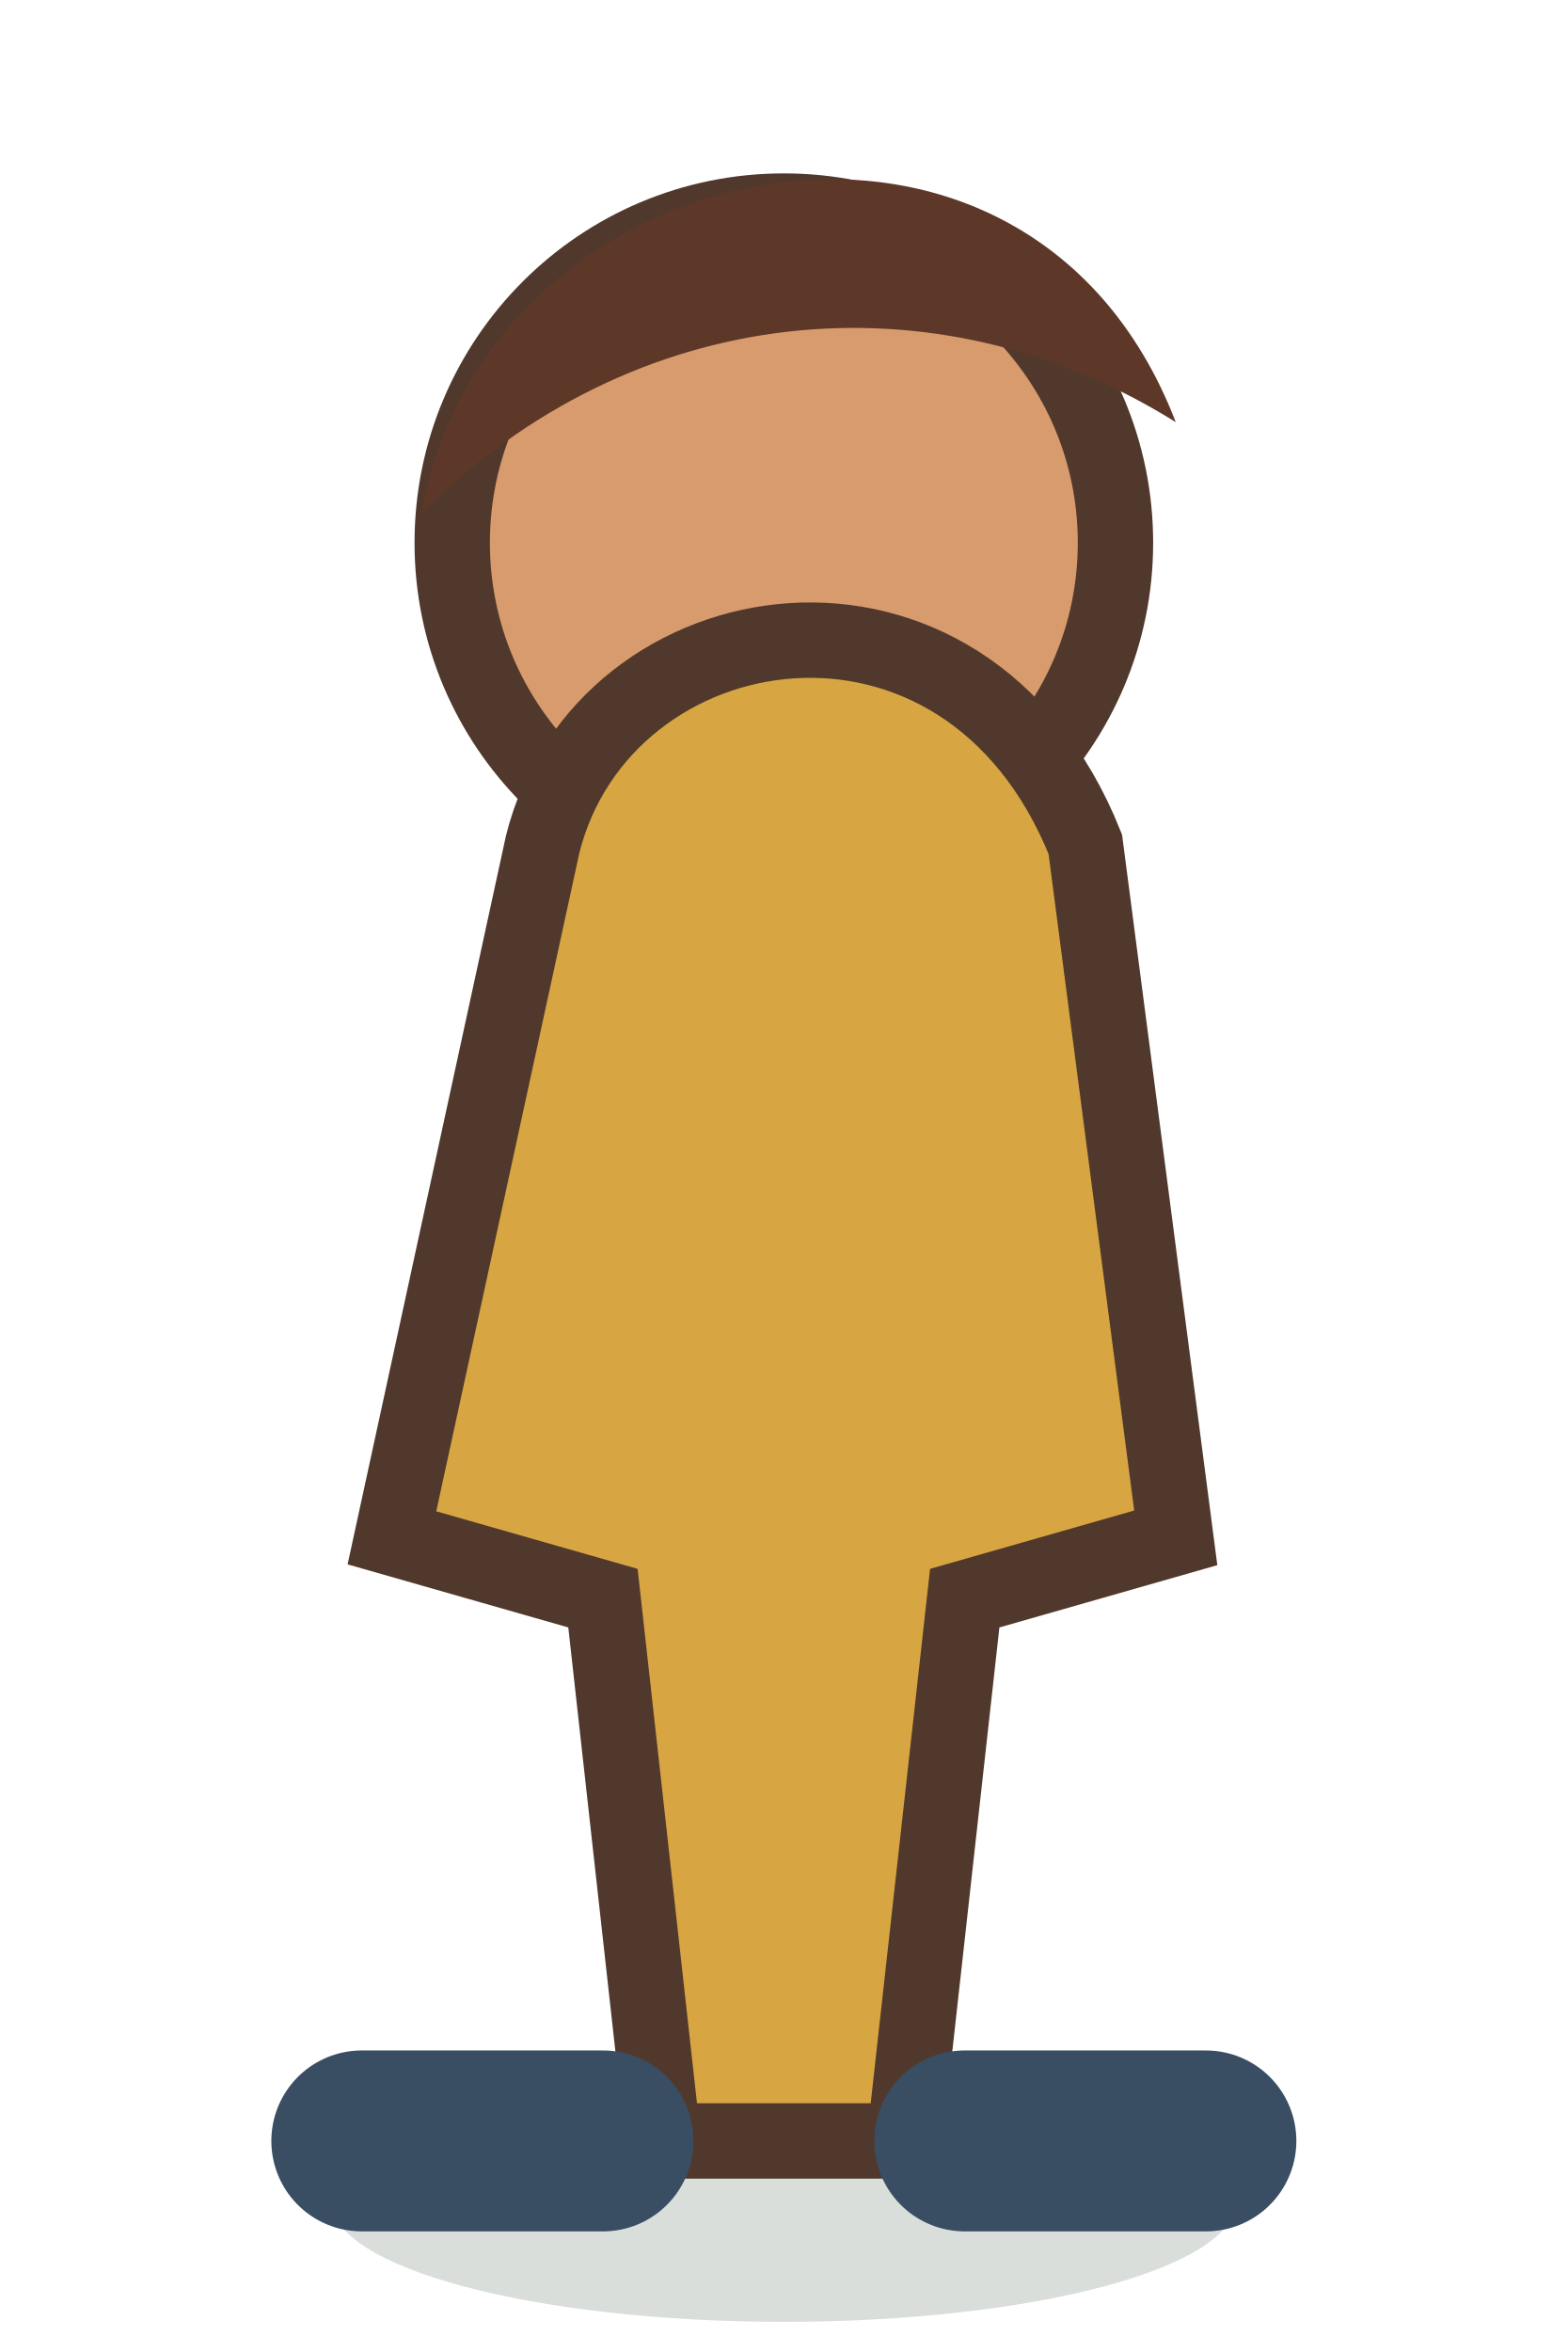
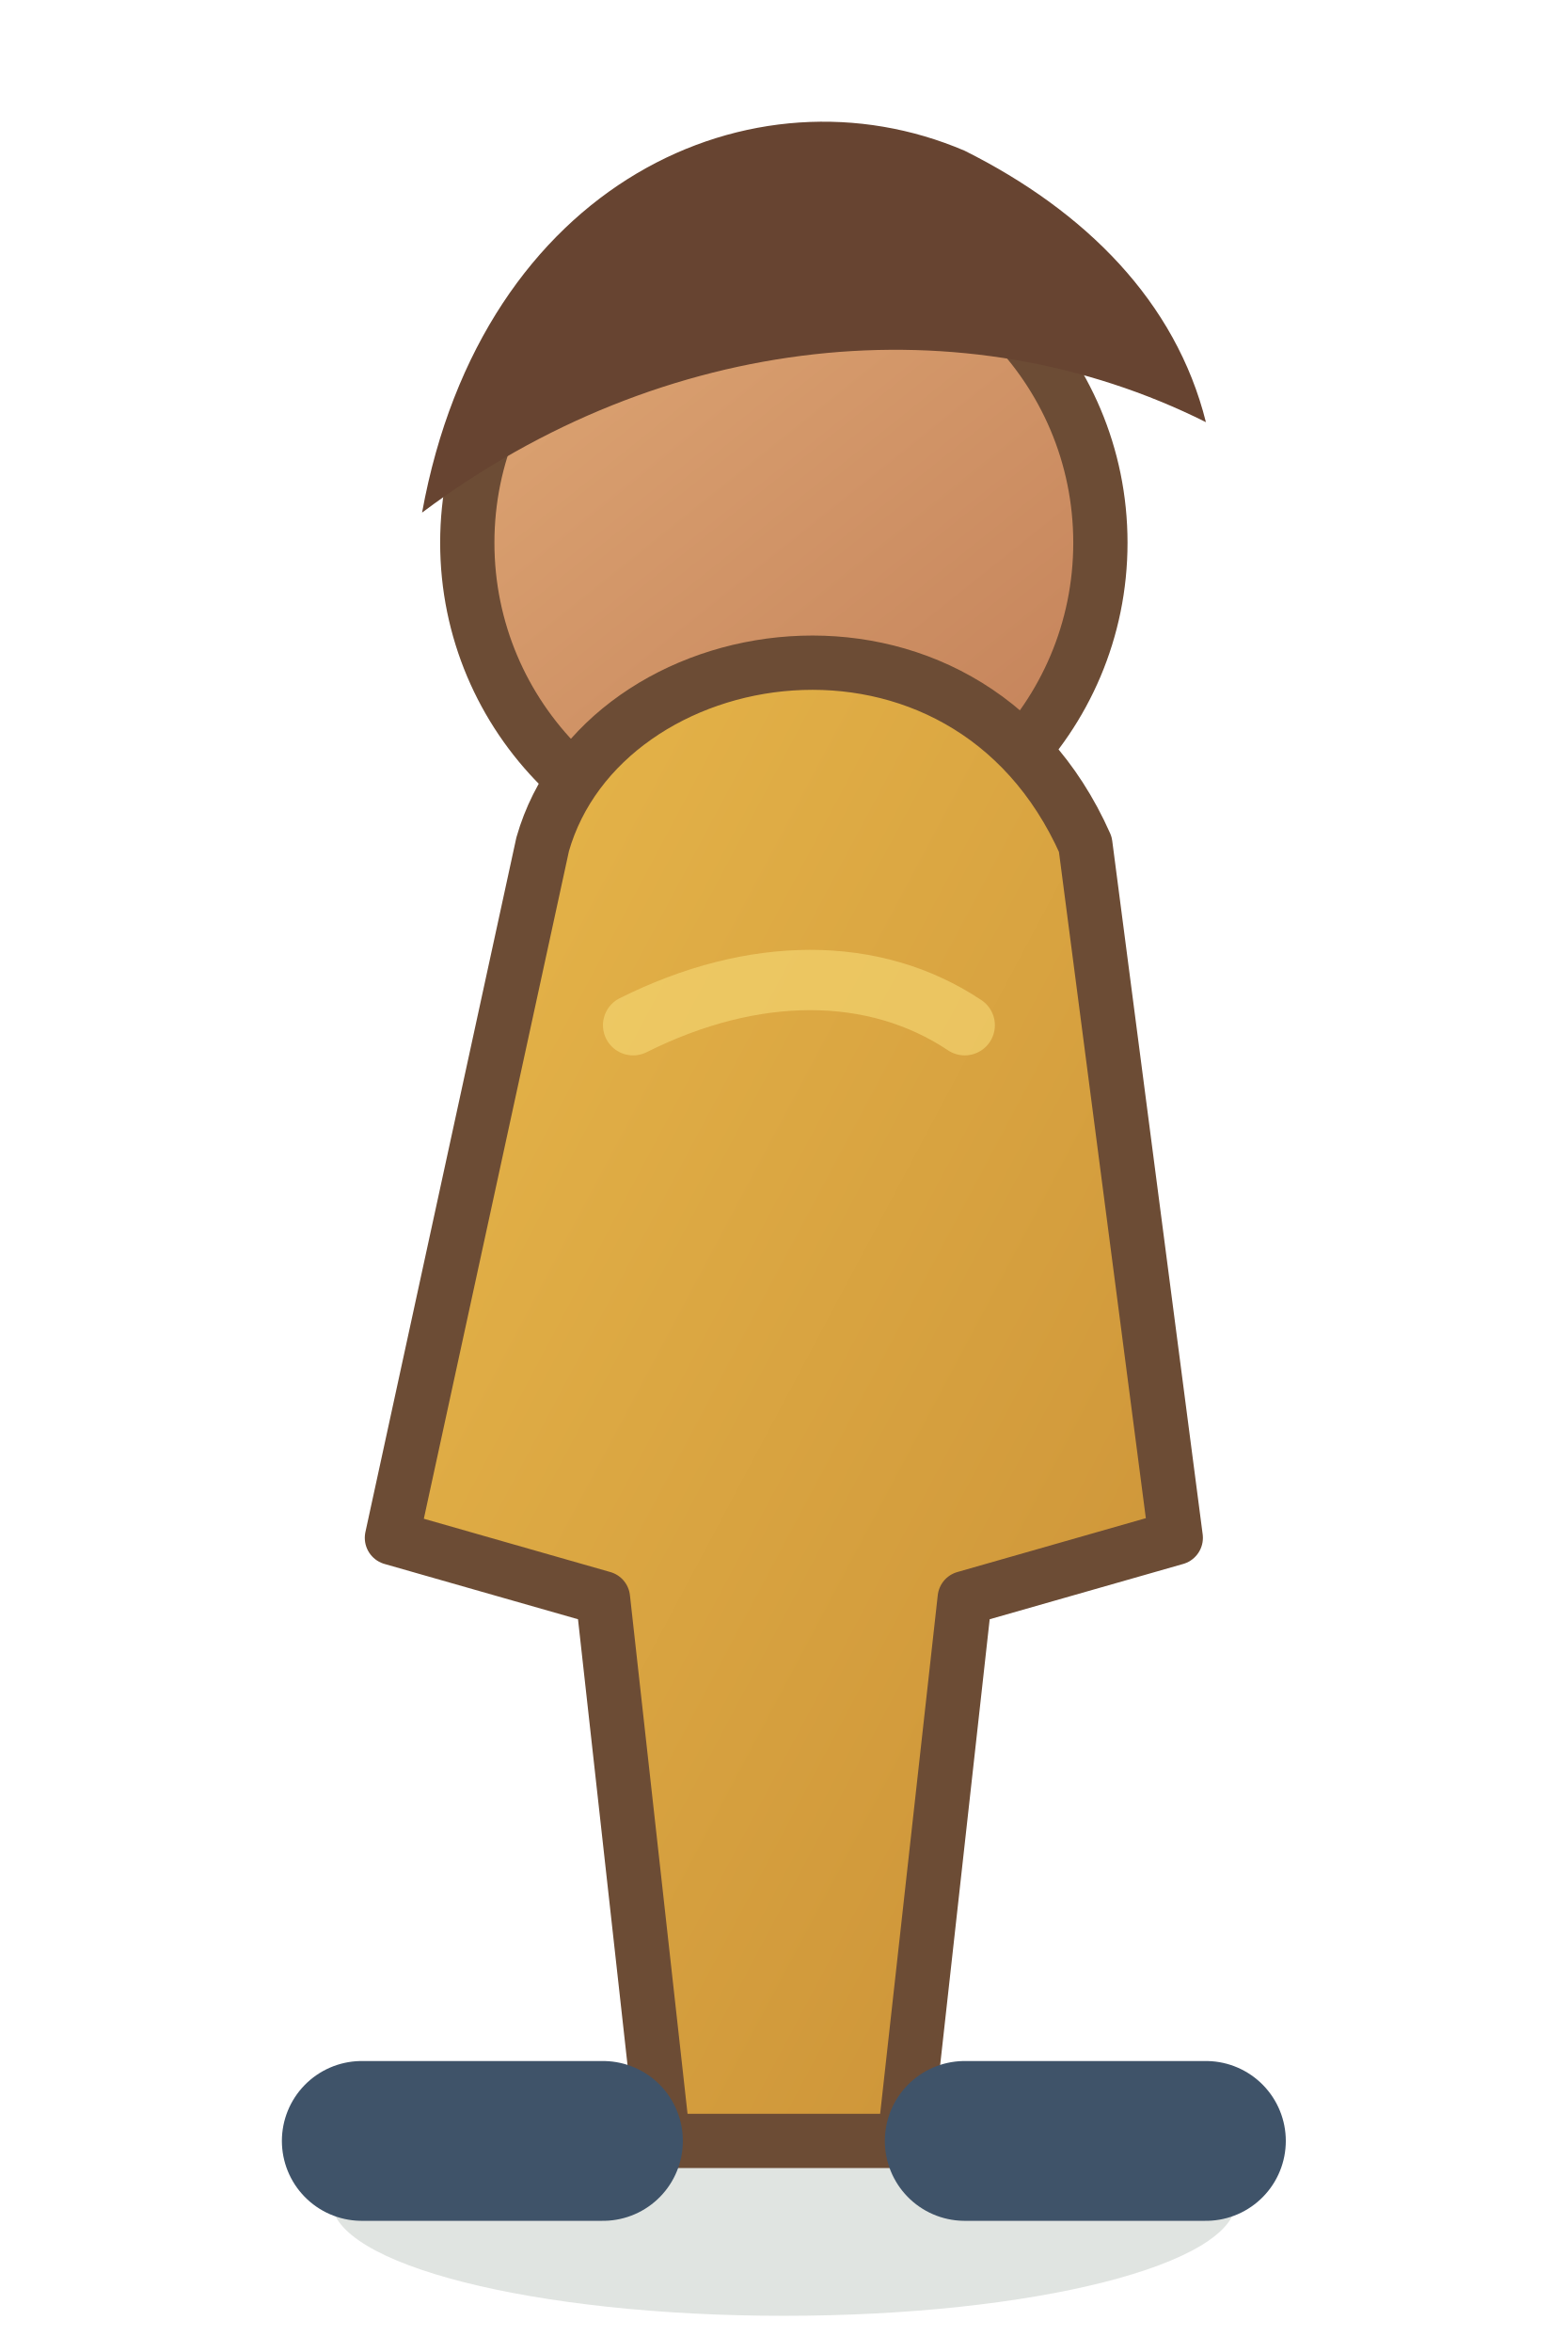
<svg xmlns="http://www.w3.org/2000/svg" width="52" height="78" viewBox="0 0 52 78">
-   <ellipse cx="26" cy="73" rx="15" ry="4" fill="#324a35" opacity=".18" />
-   <circle cx="26" cy="18" r="11" fill="#d89b6d" stroke="#50392c" stroke-width="2.5" />
-   <path d="M14 17c2-12 20-16 25-3-8-5-18-4-25 3z" fill="#5d3828" />
-   <path d="M18 28c2-8 14-10 18 0l3 23-7 2-2 18h-8l-2-18-7-2z" fill="#d7a541" stroke="#50392c" stroke-width="2.5" />
-   <path d="M20 71h-8M32 71h8" stroke="#394e63" stroke-width="6" stroke-linecap="round" />
+   <defs>
+     <linearGradient id="shirt" x1="0" y1="0" x2="1" y2="1">
+       <stop stop-color="#e8b84b" />
+       <stop offset="1" stop-color="#c98f36" />
+     </linearGradient>
+     <linearGradient id="skin" x1="0" y1="0" x2=".8" y2="1">
+       <stop stop-color="#e0a976" />
+       <stop offset="1" stop-color="#c4825a" />
+     </linearGradient>
+   </defs>
+   <ellipse cx="26" cy="73" rx="15" ry="3.8" fill="#324a35" opacity=".15" />
+   <circle cx="26" cy="18" r="10.5" fill="url(#skin)" stroke="#6c4c35" stroke-width="1.8" />
+   <path d="M14 17c2-11 11-15 18-12 4 2 7 5 8 9-8-4-18-3-26 3z" fill="#674431" />
+   <path d="M18 28c2-7 14-9 18 0l3 23-7 2-2 18h-8l-2-18-7-2z" fill="url(#shirt)" stroke="#6c4c35" stroke-width="1.8" stroke-linejoin="round" />
+   <path d="M20 71h-8M32 71h8" stroke="#3f5369" stroke-width="5.3" stroke-linecap="round" />
+   <path d="M21 34c4-2 8-2 11 0" fill="none" stroke="#f5d875" stroke-width="2" stroke-linecap="round" opacity=".62" />
</svg>
